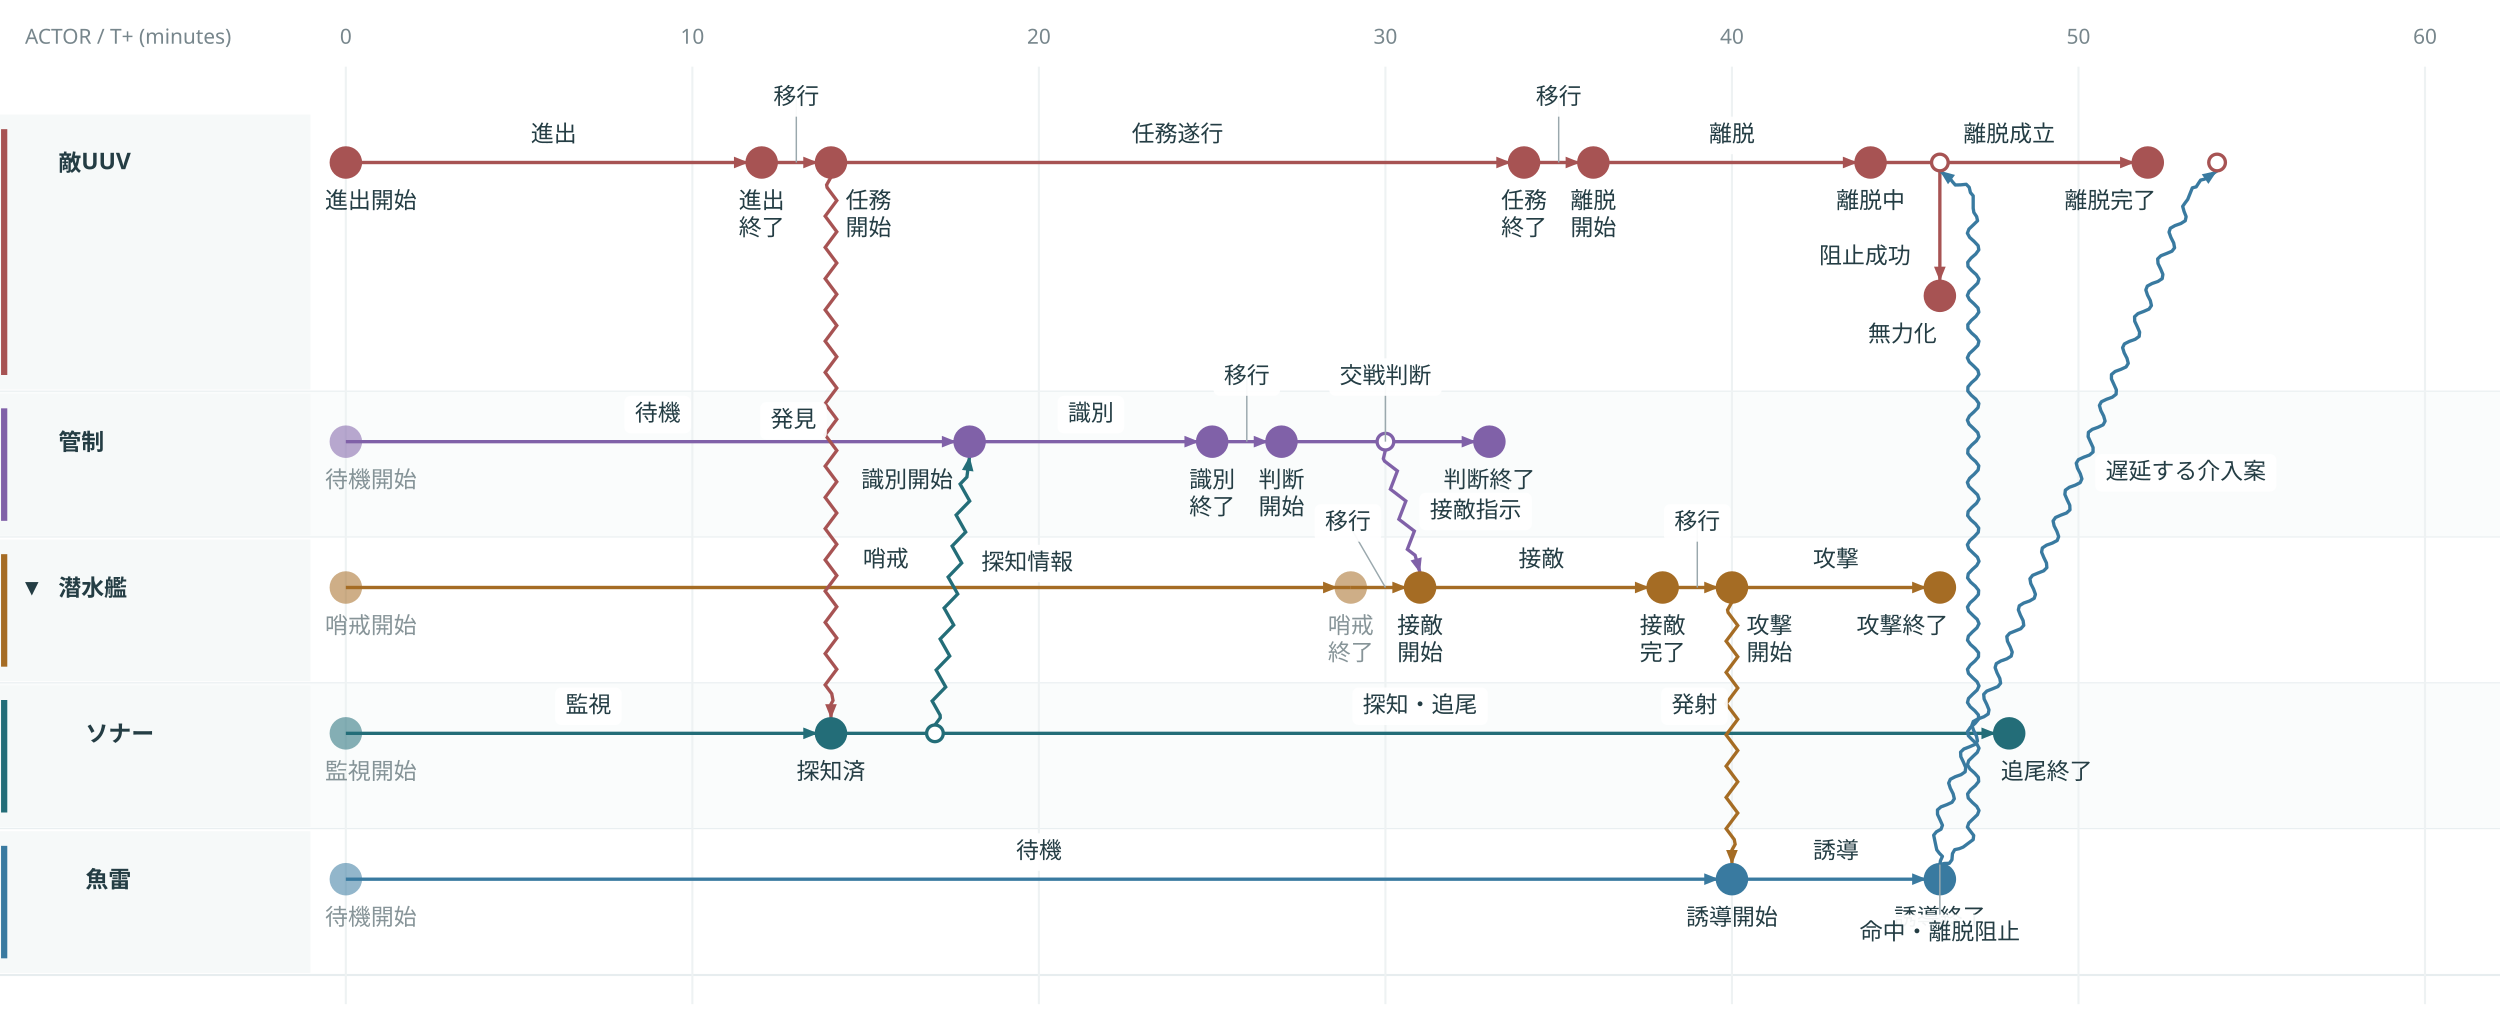
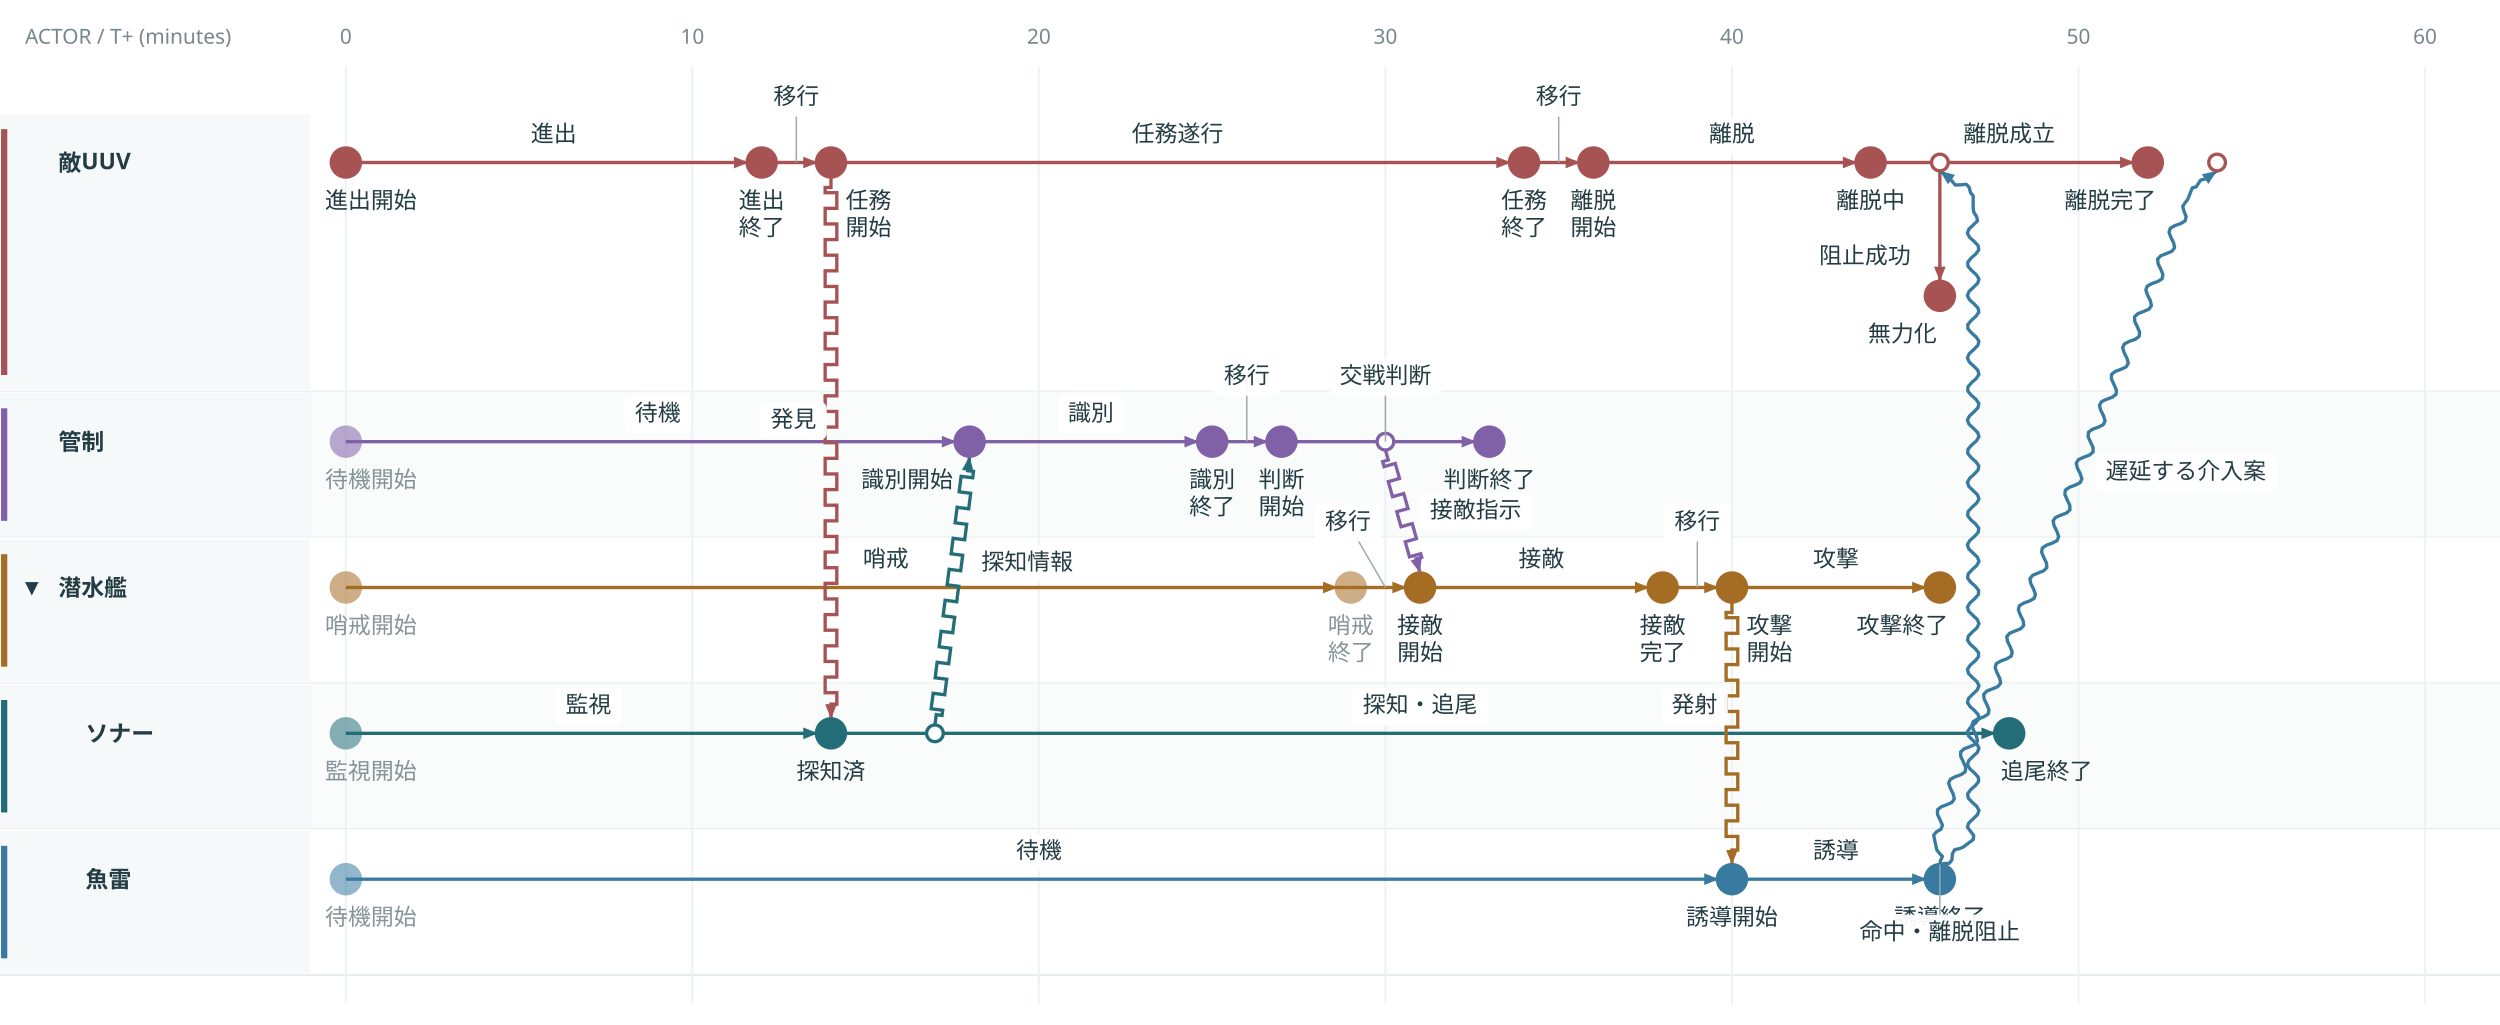
<svg xmlns="http://www.w3.org/2000/svg" width="1200" height="492" viewBox="0 0 1200 492" role="img" aria-label="Technology / Gap — 介入経路の検討" font-family="Segoe UI, Noto Sans JP, sans-serif" font-size="11" fill="#243d44" data-view="mission">
  <defs>
    <marker id="arrow" viewBox="0 0 10 10" refX="10" refY="5" markerWidth="7" markerHeight="7" orient="auto-start-reverse" markerUnits="userSpaceOnUse">
      <path d="M0,1 L10,5 L0,9 Z" fill="context-stroke" />
    </marker>
    <marker id="state-arrow" viewBox="0 0 10 10" refX="19" refY="5" markerWidth="7" markerHeight="7" orient="auto-start-reverse" markerUnits="userSpaceOnUse">
      <path d="M0,1 L10,5 L0,9 Z" fill="context-stroke" />
    </marker>
    <clipPath id="time-clip">
      <rect x="152" y="32" width="1048" height="492" />
    </clipPath>
  </defs>
  <rect width="100%" height="100%" fill="white" />
  <rect x="0" y="54" width="1200" height="134" fill="#ffffff" />
  <path d="M0,188 H1200" stroke="#e7edef" />
  <rect x="0" y="188" width="1200" height="70" fill="#fafcfc" />
  <path d="M0,258 H1200" stroke="#e7edef" />
  <rect x="0" y="258" width="1200" height="70" fill="#ffffff" />
  <path d="M0,328 H1200" stroke="#e7edef" />
  <rect x="0" y="328" width="1200" height="70" fill="#fafcfc" />
  <path d="M0,398 H1200" stroke="#e7edef" />
  <rect x="0" y="398" width="1200" height="70" fill="#ffffff" />
  <path d="M0,468 H1200" stroke="#e7edef" />
  <path d="M166,32 V482" stroke="#eef2f3" />
  <text x="166" y="21" text-anchor="middle" font-size="10" fill="#77868c">0</text>
  <path d="M332.333,32 V482" stroke="#eef2f3" />
  <text x="332.333" y="21" text-anchor="middle" font-size="10" fill="#77868c">10</text>
  <path d="M498.667,32 V482" stroke="#eef2f3" />
  <text x="498.667" y="21" text-anchor="middle" font-size="10" fill="#77868c">20</text>
  <path d="M665,32 V482" stroke="#eef2f3" />
  <text x="665" y="21" text-anchor="middle" font-size="10" fill="#77868c">30</text>
  <path d="M831.333,32 V482" stroke="#eef2f3" />
  <text x="831.333" y="21" text-anchor="middle" font-size="10" fill="#77868c">40</text>
  <path d="M997.667,32 V482" stroke="#eef2f3" />
  <text x="997.667" y="21" text-anchor="middle" font-size="10" fill="#77868c">50</text>
  <path d="M1164,32 V482" stroke="#eef2f3" />
  <text x="1164" y="21" text-anchor="middle" font-size="10" fill="#77868c">60</text>
  <text x="12" y="21" font-size="10" fill="#77868c">ACTOR / T+ (minutes)</text>
  <g clip-path="url(#time-clip)">
    <g class="edge task">
      <path class="line" data-polarity="positive" d="M166.00,78.00 L365.60,78.00" fill="none" stroke="#a75353" stroke-width="1.6" opacity="1" stroke-linejoin="round" marker-end="url(#state-arrow)" />
    </g>
    <g class="edge task">
      <path class="line" data-polarity="positive" d="M398.87,78.00 L731.53,78.00" fill="none" stroke="#a75353" stroke-width="1.6" opacity="1" stroke-linejoin="round" marker-end="url(#state-arrow)" />
    </g>
    <g class="edge task">
      <path class="line" data-polarity="positive" d="M764.80,78.00 L897.87,78.00" fill="none" stroke="#a75353" stroke-width="1.6" opacity="1" stroke-linejoin="round" marker-end="url(#state-arrow)" />
    </g>
    <g class="edge task">
      <path class="line" data-polarity="positive" d="M166.00,352.00 L398.87,352.00" fill="none" stroke="#236d78" stroke-width="1.6" opacity="1" stroke-linejoin="round" marker-end="url(#state-arrow)" />
    </g>
    <g class="edge task">
      <path class="line" data-polarity="positive" d="M398.87,352.00 L964.40,352.00" fill="none" stroke="#236d78" stroke-width="1.6" opacity="1" stroke-linejoin="round" marker-end="url(#state-arrow)" />
    </g>
    <g class="edge task">
      <path class="line" data-polarity="positive" d="M166.00,212.00 L465.40,212.00" fill="none" stroke="#8061a8" stroke-width="1.6" opacity="1" stroke-linejoin="round" marker-end="url(#state-arrow)" />
    </g>
    <g class="edge task">
      <path class="line" data-polarity="positive" d="M465.40,212.00 L581.83,212.00" fill="none" stroke="#8061a8" stroke-width="1.6" opacity="1" stroke-linejoin="round" marker-end="url(#state-arrow)" />
    </g>
    <g class="edge task">
      <path class="line" data-polarity="positive" d="M615.10,212.00 L714.90,212.00" fill="none" stroke="#8061a8" stroke-width="1.6" opacity="1" stroke-linejoin="round" marker-end="url(#state-arrow)" />
    </g>
    <g class="edge task">
      <path class="line" data-polarity="positive" d="M166.00,282.00 L648.37,282.00" fill="none" stroke="#a56c24" stroke-width="1.6" opacity="1" stroke-linejoin="round" marker-end="url(#state-arrow)" />
    </g>
    <g class="edge task">
      <path class="line" data-polarity="positive" d="M681.63,282.00 L798.07,282.00" fill="none" stroke="#a56c24" stroke-width="1.6" opacity="1" stroke-linejoin="round" marker-end="url(#state-arrow)" />
    </g>
    <g class="edge task">
      <path class="line" data-polarity="positive" d="M831.33,282.00 L931.13,282.00" fill="none" stroke="#a56c24" stroke-width="1.6" opacity="1" stroke-linejoin="round" marker-end="url(#state-arrow)" />
    </g>
    <g class="edge task">
      <path class="line" data-polarity="positive" d="M166.00,422.00 L831.33,422.00" fill="none" stroke="#397aa0" stroke-width="1.6" opacity="1" stroke-linejoin="round" marker-end="url(#state-arrow)" />
    </g>
    <g class="edge task">
      <path class="line" data-polarity="positive" d="M831.33,422.00 L931.13,422.00" fill="none" stroke="#397aa0" stroke-width="1.6" opacity="1" stroke-linejoin="round" marker-end="url(#state-arrow)" />
    </g>
    <g class="edge task">
      <path class="line" data-polarity="positive" d="M365.60,78.00 L398.87,78.00" fill="none" stroke="#a75353" stroke-width="1.6" opacity="1" stroke-linejoin="round" marker-end="url(#state-arrow)" />
    </g>
    <g class="edge task">
      <path class="line" data-polarity="positive" d="M731.53,78.00 L764.80,78.00" fill="none" stroke="#a75353" stroke-width="1.6" opacity="1" stroke-linejoin="round" marker-end="url(#state-arrow)" />
    </g>
    <g class="edge task">
      <path class="line" data-polarity="positive" d="M897.87,78.00 L1030.93,78.00" fill="none" stroke="#a75353" stroke-width="1.6" opacity="1" stroke-linejoin="round" marker-end="url(#state-arrow)" />
    </g>
    <g class="edge task">
      <path class="line" data-polarity="positive" d="M581.83,212.00 L615.10,212.00" fill="none" stroke="#8061a8" stroke-width="1.6" opacity="1" stroke-linejoin="round" marker-end="url(#state-arrow)" />
    </g>
    <g class="edge task">
      <path class="line" data-polarity="positive" d="M648.37,282.00 L681.63,282.00" fill="none" stroke="#a56c24" stroke-width="1.6" opacity="1" stroke-linejoin="round" marker-end="url(#state-arrow)" />
    </g>
    <g class="edge task">
      <path class="line" data-polarity="positive" d="M798.07,282.00 L831.33,282.00" fill="none" stroke="#a56c24" stroke-width="1.6" opacity="1" stroke-linejoin="round" marker-end="url(#state-arrow)" />
    </g>
    <g class="edge outcome">
      <path class="line" data-polarity="positive" d="M931.13,82.00 L931.13,135.00" fill="none" stroke="#a75353" stroke-width="1.6" opacity="1" stroke-linejoin="round" marker-end="url(#arrow)" />
    </g>
    <g class="edge causal">
      <defs>
        <marker id="causal-arrow-20" viewBox="0 0 10 10" refX="10" refY="5" markerWidth="7" markerHeight="7" orient="90" markerUnits="userSpaceOnUse">
          <path d="M0,1 L10,5 L0,9 Z" fill="#a75353" />
        </marker>
      </defs>
-       <path class="line" data-polarity="positive" d="M398.87,85.00 L398.87,85.00 L398.87,85.00 L396.77,88.75 L397.00,90.00 L398.87,92.50 L401.67,96.25 L398.87,100.00 L396.07,103.75 L398.87,107.50 L401.67,111.25 L398.87,115.00 L396.07,118.75 L398.87,122.50 L401.67,126.25 L398.87,130.00 L396.07,133.75 L398.87,137.50 L401.67,141.25 L398.87,145.00 L396.07,148.75 L398.87,152.50 L401.67,156.25 L398.87,160.00 L396.07,163.75 L398.87,167.50 L401.67,171.25 L398.87,175.00 L396.07,178.75 L398.87,182.50 L401.67,186.25 L398.87,190.00 L396.07,193.75 L398.87,197.50 L401.67,201.25 L398.87,205.00 L396.07,208.75 L398.87,212.50 L401.67,216.25 L398.87,220.00 L396.07,223.75 L398.87,227.50 L401.67,231.25 L398.87,235.00 L396.07,238.75 L398.87,242.50 L401.67,246.25 L398.87,250.00 L396.07,253.75 L398.87,257.50 L401.67,261.25 L398.87,265.00 L396.07,268.75 L398.87,272.50 L401.67,276.25 L398.87,280.00 L396.07,283.75 L398.87,287.50 L401.67,291.25 L398.87,295.00 L396.07,298.75 L398.87,302.50 L401.67,306.25 L398.87,310.00 L396.07,313.75 L398.87,317.50 L401.67,321.25 L398.87,325.00 L396.07,328.75 L398.87,332.50 L399.24,333.00 L399.85,336.25 L398.87,338.00 L398.87,340.00 L398.87,343.75 L398.87,345.00 L398.87,345.00" fill="none" stroke="#a75353" stroke-width="1.6" opacity="1" stroke-linejoin="miter" marker-end="url(#causal-arrow-20)" />
+       <path class="line" data-polarity="positive" d="M398.87,85.00 L398.87,90.00 L396.07,90.00 L396.07,92.50 L401.67,92.50 L401.67,100.00 L396.07,100.00 L396.07,107.50 L401.67,107.50 L401.67,115.00 L396.07,115.00 L396.07,122.50 L401.67,122.50 L401.67,130.00 L396.07,130.00 L396.07,137.50 L401.67,137.50 L401.67,145.00 L396.07,145.00 L396.07,152.50 L401.67,152.50 L401.67,160.00 L396.07,160.00 L396.07,167.50 L401.67,167.50 L401.67,175.00 L396.07,175.00 L396.07,182.50 L401.67,182.50 L401.67,190.00 L396.07,190.00 L396.07,197.50 L401.67,197.50 L401.67,205.00 L396.07,205.00 L396.07,212.50 L401.67,212.50 L401.67,220.00 L396.07,220.00 L396.07,227.50 L401.67,227.50 L401.67,235.00 L396.07,235.00 L396.07,242.50 L401.67,242.50 L401.67,250.00 L396.07,250.00 L396.07,257.50 L401.67,257.50 L401.67,265.00 L396.07,265.00 L396.07,272.50 L401.67,272.50 L401.67,280.00 L396.07,280.00 L396.07,287.50 L401.67,287.50 L401.67,295.00 L396.07,295.00 L396.07,302.50 L401.67,302.50 L401.67,310.00 L396.07,310.00 L396.07,317.50 L401.67,317.50 L401.67,325.00 L396.07,325.00 L396.07,332.50 L401.67,332.50 L401.67,338.00 L398.87,338.00 L398.87,345.00" fill="none" stroke="#a75353" stroke-width="1.6" opacity="1" stroke-linejoin="miter" marker-end="url(#causal-arrow-20)" />
    </g>
    <g class="edge causal">
      <defs>
        <marker id="causal-arrow-21" viewBox="0 0 10 10" refX="10" refY="5" markerWidth="7" markerHeight="7" orient="-82.653" markerUnits="userSpaceOnUse">
          <path d="M0,1 L10,5 L0,9 Z" fill="#236d78" />
        </marker>
      </defs>
-       <path class="line" data-polarity="positive" d="M448.77,348.00 L448.77,348.00 L448.77,348.00 L451.33,344.55 L451.26,343.28 L449.73,340.56 L447.43,336.48 L450.68,333.12 L453.94,329.76 L451.64,325.68 L449.35,321.61 L452.60,318.25 L455.86,314.89 L453.56,310.81 L451.26,306.73 L454.52,303.37 L457.78,300.01 L455.48,295.93 L453.18,291.85 L456.44,288.49 L459.70,285.13 L457.40,281.05 L455.10,276.98 L458.36,273.62 L461.61,270.25 L459.32,266.18 L457.02,262.10 L460.28,258.74 L463.53,255.38 L461.24,251.30 L458.94,247.22 L462.19,243.86 L465.45,240.50 L463.15,236.42 L460.86,232.35 L462.43,230.72 L464.11,228.99 L464.50,225.94 L464.59,225.27 L465.07,221.55 L465.40,219.00 L465.40,219.00" fill="none" stroke="#236d78" stroke-width="1.6" opacity="1" stroke-linejoin="miter" marker-end="url(#causal-arrow-21)" />
+       <path class="line" data-polarity="positive" d="M448.77,348.00 L449.41,343.04 L452.18,343.40 L452.50,340.92 L446.95,340.20 L447.91,332.77 L453.46,333.48 L454.42,326.04 L448.87,325.33 L449.83,317.89 L455.38,318.60 L456.34,311.17 L450.79,310.45 L451.74,303.01 L457.30,303.73 L458.26,296.29 L452.70,295.57 L453.66,288.13 L459.22,288.85 L460.18,281.41 L454.62,280.70 L455.58,273.26 L461.13,273.97 L462.09,266.54 L456.54,265.82 L457.50,258.38 L463.05,259.10 L464.01,251.66 L458.46,250.94 L459.42,243.50 L464.97,244.22 L465.93,236.78 L460.38,236.07 L461.34,228.63 L466.89,229.34 L467.28,226.30 L464.50,225.94 L465.40,219.00" fill="none" stroke="#236d78" stroke-width="1.6" opacity="1" stroke-linejoin="miter" marker-end="url(#causal-arrow-21)" />
    </g>
    <g class="edge causal">
      <defs>
        <marker id="causal-arrow-22" viewBox="0 0 10 10" refX="10" refY="5" markerWidth="7" markerHeight="7" orient="74.256" markerUnits="userSpaceOnUse">
          <path d="M0,1 L10,5 L0,9 Z" fill="#8061a8" />
        </marker>
      </defs>
-       <path class="line" data-polarity="positive" d="M665.00,216.00 L665.00,216.00 L665.00,216.00 L664.00,220.18 L664.56,221.32 L667.04,223.22 L670.75,226.07 L669.07,230.44 L667.39,234.81 L671.11,237.66 L674.82,240.51 L673.14,244.87 L671.46,249.24 L675.18,252.09 L678.89,254.94 L677.21,259.31 L675.53,263.68 L676.08,264.10 L679.25,266.53 L679.73,268.26 L680.26,270.14 L681.28,273.75 L681.63,275.00 L681.63,275.00" fill="none" stroke="#8061a8" stroke-width="1.6" opacity="1" stroke-linejoin="miter" marker-end="url(#causal-arrow-22)" />
+       <path class="line" data-polarity="positive" d="M665.00,216.00 L666.36,220.81 L663.66,221.57 L664.34,223.98 L669.73,222.46 L671.77,229.68 L666.38,231.20 L668.41,238.42 L673.80,236.90 L675.84,244.11 L670.45,245.63 L672.48,252.85 L677.87,251.33 L679.91,258.55 L674.52,260.07 L676.55,267.29 L681.94,265.77 L682.43,267.50 L679.73,268.26 L681.63,275.00" fill="none" stroke="#8061a8" stroke-width="1.6" opacity="1" stroke-linejoin="miter" marker-end="url(#causal-arrow-22)" />
    </g>
    <g class="edge causal">
      <defs>
        <marker id="causal-arrow-23" viewBox="0 0 10 10" refX="10" refY="5" markerWidth="7" markerHeight="7" orient="90" markerUnits="userSpaceOnUse">
          <path d="M0,1 L10,5 L0,9 Z" fill="#a56c24" />
        </marker>
      </defs>
-       <path class="line" data-polarity="positive" d="M831.33,289.00 L831.33,289.00 L831.33,289.00 L829.23,292.75 L829.47,294.00 L831.33,296.50 L834.13,300.25 L831.33,304.00 L828.53,307.75 L831.33,311.50 L834.13,315.25 L831.33,319.00 L828.53,322.75 L831.33,326.50 L834.13,330.25 L831.33,334.00 L828.53,337.75 L831.33,341.50 L834.13,345.25 L831.33,349.00 L828.53,352.75 L831.33,356.50 L834.13,360.25 L831.33,364.00 L828.53,367.75 L831.33,371.50 L834.13,375.25 L831.33,379.00 L828.53,382.75 L831.33,386.50 L834.13,390.25 L831.33,394.00 L828.53,397.75 L831.33,401.50 L832.45,403.00 L832.87,405.25 L831.33,408.00 L831.33,409.00 L831.33,412.75 L831.33,415.00 L831.33,415.00" fill="none" stroke="#a56c24" stroke-width="1.6" opacity="1" stroke-linejoin="miter" marker-end="url(#causal-arrow-23)" />
+       <path class="line" data-polarity="positive" d="M831.33,289.00 L831.33,294.00 L828.53,294.00 L828.53,296.50 L834.13,296.50 L834.13,304.00 L828.53,304.00 L828.53,311.50 L834.13,311.50 L834.13,319.00 L828.53,319.00 L828.53,326.50 L834.13,326.50 L834.13,334.00 L828.53,334.00 L828.53,341.50 L834.13,341.50 L834.13,349.00 L828.53,349.00 L828.53,356.50 L834.13,356.50 L834.13,364.00 L828.53,364.00 L828.53,371.50 L834.13,371.50 L834.13,379.00 L828.53,379.00 L828.53,386.50 L834.13,386.50 L834.13,394.00 L828.53,394.00 L828.53,401.50 L834.13,401.50 L834.13,408.00 L831.33,408.00 L831.33,415.00" fill="none" stroke="#a56c24" stroke-width="1.6" opacity="1" stroke-linejoin="miter" marker-end="url(#causal-arrow-23)" />
    </g>
    <g class="edge causal">
      <defs>
        <marker id="causal-arrow-24" viewBox="0 0 10 10" refX="10" refY="5" markerWidth="7" markerHeight="7" orient="-143.13" markerUnits="userSpaceOnUse">
          <path d="M0,1 L10,5 L0,9 Z" fill="#397aa0" />
        </marker>
      </defs>
      <path class="line" data-polarity="negative" d="M931.13,415.00 L931.13,415.00 L933.23,414.47 L935.67,414.38 L936.92,412.72 L937.18,409.73 L938.26,407.84 L940.41,407.37 L942.33,406.60 L943.93,405.40 L945.53,404.20 L947.13,403.00 L947.13,403.00 L947.13,403.00 L947.13,403.00 L947.37,401.01 L945.83,399.01 L944.35,397.02 L945.03,395.03 L947.10,393.03 L949.18,391.04 L949.92,389.05 L948.83,387.05 L946.62,385.06 L944.75,383.06 L944.45,381.07 L945.91,379.08 L948.18,377.08 L949.76,375.09 L949.61,373.10 L947.83,371.10 L945.59,369.11 L944.37,367.12 L944.96,365.12 L946.98,363.13 L949.10,361.14 L949.93,359.14 L948.92,357.15 L946.73,355.15 L944.81,353.16 L944.42,351.17 L945.81,349.17 L948.08,347.18 L949.72,345.19 L949.66,343.19 L947.94,341.20 L945.69,339.21 L944.39,337.21 L944.89,335.22 L946.87,333.23 L949.02,331.23 L949.93,329.24 L949.00,327.25 L946.84,325.25 L944.87,323.26 L944.39,321.26 L945.71,319.27 L947.97,317.28 L949.67,315.28 L949.71,313.29 L948.05,311.30 L945.79,309.30 L944.41,307.31 L944.82,305.32 L946.76,303.32 L948.94,301.33 L949.93,299.34 L949.09,297.34 L946.96,295.35 L944.94,293.35 L944.37,291.36 L945.62,289.37 L947.86,287.37 L949.63,285.38 L949.75,283.39 L948.16,281.39 L945.89,279.40 L944.44,277.41 L944.76,275.41 L946.64,273.42 L948.85,271.43 L949.93,269.43 L949.17,267.44 L947.07,265.45 L945.01,263.45 L944.35,261.46 L945.52,259.46 L947.75,257.47 L949.57,255.48 L949.79,253.48 L948.26,251.49 L945.99,249.50 L944.47,247.50 L944.70,245.51 L946.53,243.52 L948.76,241.52 L949.91,239.53 L949.24,237.54 L947.18,235.54 L945.09,233.55 L944.34,231.55 L945.43,229.56 L947.64,227.57 L949.51,225.57 L949.82,223.58 L948.36,221.59 L946.10,219.59 L944.51,217.60 L944.65,215.61 L946.42,213.61 L948.66,211.62 L949.90,209.63 L949.31,207.63 L947.30,205.64 L945.17,203.65 L944.34,201.65 L945.34,199.66 L947.53,197.66 L949.45,195.67 L949.85,193.68 L948.47,191.68 L946.20,189.69 L944.55,187.70 L944.60,185.70 L946.31,183.71 L948.57,181.72 L949.88,179.72 L949.38,177.73 L947.41,175.74 L945.25,173.74 L944.33,171.75 L945.26,169.75 L947.41,167.76 L949.39,165.77 L949.88,163.77 L948.56,161.78 L946.31,159.79 L944.60,157.79 L944.55,155.80 L946.21,153.81 L948.47,151.81 L949.85,149.82 L949.45,147.83 L947.52,145.83 L945.34,143.84 L944.34,141.85 L945.17,139.85 L947.30,137.86 L949.32,135.86 L949.90,133.87 L948.66,131.88 L946.42,129.88 L944.65,127.89 L944.51,125.90 L946.10,123.90 L948.37,121.91 L949.83,119.92 L949.51,117.92 L947.63,115.93 L945.43,113.94 L944.34,111.94 L945.09,109.95 L947.19,107.95 L949.23,105.96 L948.78,103.97 L947.45,101.97 L947.13,99.98 L947.13,97.99 L947.13,95.99 L947.13,94.00 L947.13,94.00 L947.13,94.00 L947.13,94.00 L945.81,92.44 L945.21,89.90 L943.79,88.46 L941.08,88.73 L938.54,88.79 L937.20,87.25 L935.93,85.60 L934.33,84.40 L932.73,83.20 L931.13,82.00 L931.13,82.00" fill="none" stroke="#397aa0" stroke-width="1.6" opacity="1" stroke-linejoin="round" marker-end="url(#causal-arrow-24)" />
    </g>
    <g class="edge causal">
      <defs>
        <marker id="causal-arrow-25" viewBox="0 0 10 10" refX="10" refY="5" markerWidth="7" markerHeight="7" orient="-34.528" markerUnits="userSpaceOnUse">
          <path d="M0,1 L10,5 L0,9 Z" fill="#397aa0" />
        </marker>
      </defs>
      <path class="line" data-polarity="negative" d="M931.13,415.00 L931.13,415.00 L931.44,413.09 L932.36,411.06 L930.87,409.53 L929.66,407.94 L929.27,406.18 L928.90,404.42 L928.53,402.65 L928.16,400.89 L928.16,400.89 L928.16,400.89 L928.16,400.89 L929.47,399.27 L931.69,398.01 L932.38,396.14 L931.23,393.54 L930.01,390.90 L929.99,388.75 L931.69,387.28 L934.46,386.25 L936.97,385.11 L938.07,383.40 L937.51,381.03 L936.15,378.34 L935.36,375.88 L936.15,374.06 L938.49,372.84 L941.32,371.83 L943.27,370.47 L943.55,368.43 L942.46,365.85 L941.19,363.20 L941.08,361.01 L942.67,359.50 L945.41,358.45 L947.98,357.33 L949.18,355.67 L948.71,353.34 L947.36,350.65 L946.50,348.16 L947.18,346.29 L949.45,345.05 L952.29,344.04 L954.33,342.71 L954.71,340.72 L953.68,338.16 L952.38,335.50 L952.17,333.27 L953.66,331.72 L956.36,330.65 L958.98,329.56 L960.29,327.94 L959.91,325.64 L958.58,322.96 L957.65,320.45 L958.22,318.53 L960.41,317.26 L963.25,316.25 L965.38,314.95 L965.87,313.01 L964.90,310.47 L963.58,307.80 L963.26,305.53 L964.65,303.94 L967.31,302.86 L969.98,301.78 L971.39,300.20 L971.11,297.94 L969.80,295.27 L968.80,292.73 L969.27,290.77 L971.37,289.47 L974.21,288.46 L976.42,287.19 L977.02,285.29 L976.11,282.78 L974.77,280.10 L974.37,277.80 L975.65,276.16 L978.26,275.06 L980.97,274.00 L982.49,272.46 L982.30,270.24 L981.02,267.58 L979.96,265.02 L980.32,263.02 L982.33,261.68 L985.17,260.66 L987.45,259.43 L988.17,257.57 L987.33,255.09 L985.98,252.41 L985.48,250.06 L986.65,248.39 L989.21,247.26 L991.96,246.22 L993.58,244.72 L993.49,242.54 L992.24,239.90 L991.13,237.31 L991.38,235.26 L993.30,233.89 L996.13,232.87 L998.48,231.67 L999.31,229.85 L998.54,227.40 L997.18,224.71 L996.60,222.33 L997.66,220.61 L1000.16,219.47 L1002.94,218.43 L1004.66,216.98 L1004.67,214.84 L1003.46,212.21 L1002.30,209.60 L1002.44,207.51 L1004.27,206.10 L1007.08,205.08 L1009.51,203.90 L1010.44,202.13 L1009.76,199.71 L1008.39,197.02 L1007.72,194.61 L1008.67,192.84 L1011.11,191.67 L1013.91,190.65 L1015.73,189.23 L1015.85,187.13 L1014.68,184.52 L1013.48,181.89 L1013.51,179.76 L1015.25,178.31 L1018.03,177.28 L1020.52,176.13 L1021.57,174.40 L1020.97,172.02 L1019.60,169.33 L1018.85,166.88 L1019.70,165.08 L1022.06,163.88 L1024.89,162.86 L1026.80,161.48 L1027.02,159.42 L1025.90,156.83 L1024.66,154.19 L1024.59,152.02 L1026.23,150.53 L1028.98,149.48 L1031.53,148.36 L1032.68,146.67 L1032.17,144.32 L1030.81,141.64 L1029.99,139.16 L1030.72,137.31 L1033.02,136.08 L1035.86,135.07 L1037.86,133.73 L1038.19,131.71 L1037.12,129.14 L1035.85,126.49 L1035.68,124.28 L1037.22,122.75 L1039.94,121.69 L1042.54,120.58 L1043.80,118.94 L1043.37,116.63 L1042.03,113.95 L1041.13,111.44 L1041.76,109.55 L1043.98,108.29 L1046.82,107.28 L1048.91,105.97 L1049.35,104.00 L1048.34,101.45 L1047.68,99.05 L1048.86,97.37 L1050.10,95.72 L1050.84,93.87 L1051.58,92.02 L1052.32,90.17 L1052.32,90.17 L1052.32,90.17 L1052.32,90.17 L1054.17,89.69 L1055.23,88.04 L1056.31,86.44 L1058.19,85.99 L1059.74,85.07 L1061.23,84.04 L1062.71,83.02 L1064.20,82.00 L1064.20,82.00" fill="none" stroke="#397aa0" stroke-width="1.6" opacity="1" stroke-linejoin="round" marker-end="url(#causal-arrow-25)" />
    </g>
    <g class="junction" data-time="46">
      <circle cx="931.133" cy="78" r="4" fill="white" stroke="#a75353" stroke-width="1.6" />
    </g>
    <g class="junction" data-time="17">
      <circle cx="448.767" cy="352" r="4" fill="white" stroke="#236d78" stroke-width="1.6" />
    </g>
    <g class="junction" data-time="30">
      <circle cx="665" cy="212" r="4" fill="white" stroke="#8061a8" stroke-width="1.6" />
    </g>
    <g class="junction" data-time="54">
      <circle cx="1064.2" cy="78" r="4" fill="white" stroke="#a75353" stroke-width="1.6" />
    </g>
    <g class="state" opacity="1">
      <circle class="body" cx="166" cy="78" r="7" fill="#a75353" stroke="#a75353" stroke-width="1.6" />
      <text x="178" y="100" text-anchor="middle" font-size="11">進出開始</text>
    </g>
    <g class="state" opacity="1">
      <circle class="body" cx="365.6" cy="78" r="7" fill="#a75353" stroke="#a75353" stroke-width="1.6" />
      <text x="365.6" y="100" text-anchor="middle" font-size="11">進出</text>
      <text x="365.6" y="113" text-anchor="middle" font-size="11">終了</text>
    </g>
    <g class="state" opacity="1">
      <circle class="body" cx="398.867" cy="78" r="7" fill="#a75353" stroke="#a75353" stroke-width="1.6" />
      <text x="416.867" y="100" text-anchor="middle" font-size="11">任務</text>
      <text x="416.867" y="113" text-anchor="middle" font-size="11">開始</text>
    </g>
    <g class="state" opacity="1">
      <circle class="body" cx="731.533" cy="78" r="7" fill="#a75353" stroke="#a75353" stroke-width="1.6" />
      <text x="731.533" y="100" text-anchor="middle" font-size="11">任務</text>
      <text x="731.533" y="113" text-anchor="middle" font-size="11">終了</text>
    </g>
    <g class="state" opacity="1">
      <circle class="body" cx="764.8" cy="78" r="7" fill="#a75353" stroke="#a75353" stroke-width="1.6" />
      <text x="764.8" y="100" text-anchor="middle" font-size="11">離脱</text>
      <text x="764.8" y="113" text-anchor="middle" font-size="11">開始</text>
    </g>
    <g class="state" opacity="1">
      <circle class="body" cx="897.867" cy="78" r="7" fill="#a75353" stroke="#a75353" stroke-width="1.6" />
      <text x="897.867" y="100" text-anchor="middle" font-size="11">離脱中</text>
    </g>
    <g class="state" opacity="1">
      <circle class="body" cx="931.133" cy="142" r="7" fill="#a75353" stroke="#a75353" stroke-width="1.6" />
      <text x="913.133" y="164" text-anchor="middle" font-size="11">無力化</text>
    </g>
    <g class="state" opacity="1">
      <circle class="body" cx="1030.933" cy="78" r="7" fill="#a75353" stroke="#a75353" stroke-width="1.6" />
      <text x="1012.933" y="100" text-anchor="middle" font-size="11">離脱完了</text>
    </g>
    <g class="state" opacity="0.55">
      <circle class="body" cx="166" cy="212" r="7" fill="#8061a8" stroke="#8061a8" stroke-width="1.6" />
      <text x="178" y="234" text-anchor="middle" font-size="11">待機開始</text>
    </g>
    <g class="state" opacity="1">
      <circle class="body" cx="465.4" cy="212" r="7" fill="#8061a8" stroke="#8061a8" stroke-width="1.6" />
      <text x="435.4" y="234" text-anchor="middle" font-size="11">識別開始</text>
    </g>
    <g class="state" opacity="1">
      <circle class="body" cx="581.833" cy="212" r="7" fill="#8061a8" stroke="#8061a8" stroke-width="1.6" />
      <text x="581.833" y="234" text-anchor="middle" font-size="11">識別</text>
      <text x="581.833" y="247" text-anchor="middle" font-size="11">終了</text>
    </g>
    <g class="state" opacity="1">
      <circle class="body" cx="615.1" cy="212" r="7" fill="#8061a8" stroke="#8061a8" stroke-width="1.6" />
      <text x="615.1" y="234" text-anchor="middle" font-size="11">判断</text>
      <text x="615.1" y="247" text-anchor="middle" font-size="11">開始</text>
    </g>
    <g class="state" opacity="1">
      <circle class="body" cx="714.9" cy="212" r="7" fill="#8061a8" stroke="#8061a8" stroke-width="1.6" />
      <text x="714.9" y="234" text-anchor="middle" font-size="11">判断終了</text>
    </g>
    <g class="state" opacity="0.55">
      <circle class="body" cx="166" cy="282" r="7" fill="#a56c24" stroke="#a56c24" stroke-width="1.6" />
      <text x="178" y="304" text-anchor="middle" font-size="11">哨戒開始</text>
    </g>
    <g class="state" opacity="0.55">
      <circle class="body" cx="648.367" cy="282" r="7" fill="#a56c24" stroke="#a56c24" stroke-width="1.6" />
      <text x="648.367" y="304" text-anchor="middle" font-size="11">哨戒</text>
      <text x="648.367" y="317" text-anchor="middle" font-size="11">終了</text>
    </g>
    <g class="state" opacity="1">
      <circle class="body" cx="681.633" cy="282" r="7" fill="#a56c24" stroke="#a56c24" stroke-width="1.6" />
      <text x="681.633" y="304" text-anchor="middle" font-size="11">接敵</text>
      <text x="681.633" y="317" text-anchor="middle" font-size="11">開始</text>
    </g>
    <g class="state" opacity="1">
      <circle class="body" cx="798.067" cy="282" r="7" fill="#a56c24" stroke="#a56c24" stroke-width="1.6" />
      <text x="798.067" y="304" text-anchor="middle" font-size="11">接敵</text>
      <text x="798.067" y="317" text-anchor="middle" font-size="11">完了</text>
    </g>
    <g class="state" opacity="1">
      <circle class="body" cx="831.333" cy="282" r="7" fill="#a56c24" stroke="#a56c24" stroke-width="1.6" />
      <text x="849.333" y="304" text-anchor="middle" font-size="11">攻撃</text>
      <text x="849.333" y="317" text-anchor="middle" font-size="11">開始</text>
    </g>
    <g class="state" opacity="1">
      <circle class="body" cx="931.133" cy="282" r="7" fill="#a56c24" stroke="#a56c24" stroke-width="1.6" />
      <text x="913.133" y="304" text-anchor="middle" font-size="11">攻撃終了</text>
    </g>
    <g class="state" opacity="0.55">
      <circle class="body" cx="166" cy="352" r="7" fill="#236d78" stroke="#236d78" stroke-width="1.6" />
      <text x="178" y="374" text-anchor="middle" font-size="11">監視開始</text>
    </g>
    <g class="state" opacity="1">
      <circle class="body" cx="398.867" cy="352" r="7" fill="#236d78" stroke="#236d78" stroke-width="1.6" />
      <text x="398.867" y="374" text-anchor="middle" font-size="11">探知済</text>
    </g>
    <g class="state" opacity="1">
      <circle class="body" cx="964.4" cy="352" r="7" fill="#236d78" stroke="#236d78" stroke-width="1.6" />
      <text x="982.4" y="374" text-anchor="middle" font-size="11">追尾終了</text>
    </g>
    <g class="state" opacity="0.55">
      <circle class="body" cx="166" cy="422" r="7" fill="#397aa0" stroke="#397aa0" stroke-width="1.6" />
      <text x="178" y="444" text-anchor="middle" font-size="11">待機開始</text>
    </g>
    <g class="state" opacity="1">
      <circle class="body" cx="831.333" cy="422" r="7" fill="#397aa0" stroke="#397aa0" stroke-width="1.6" />
      <text x="831.333" y="444" text-anchor="middle" font-size="11">誘導開始</text>
    </g>
    <g class="state" opacity="1">
      <circle class="body" cx="931.133" cy="422" r="7" fill="#397aa0" stroke="#397aa0" stroke-width="1.6" />
      <text x="931.133" y="444" text-anchor="middle" font-size="11">誘導終了</text>
    </g>
    <g class="edge-label">
      <rect x="249.8" y="56" width="32" height="18" rx="3" fill="white" fill-opacity=".94" />
      <text x="265.8" y="68" text-anchor="middle">進出</text>
    </g>
    <g class="edge-label">
      <rect x="538.2" y="56" width="54" height="18" rx="3" fill="white" fill-opacity=".94" />
      <text x="565.2" y="68" text-anchor="middle">任務遂行</text>
    </g>
    <g class="edge-label">
      <rect x="815.333" y="56" width="32" height="18" rx="3" fill="white" fill-opacity=".94" />
      <text x="831.333" y="68" text-anchor="middle">離脱</text>
    </g>
    <g class="edge-label">
      <rect x="266.433" y="330" width="32" height="18" rx="3" fill="white" fill-opacity=".94" />
      <text x="282.433" y="342" text-anchor="middle">監視</text>
    </g>
    <g class="edge-label">
      <rect x="649.133" y="330" width="65" height="18" rx="3" fill="white" fill-opacity=".94" />
      <text x="681.633" y="342" text-anchor="middle">探知・追尾</text>
    </g>
    <g class="edge-label">
      <rect x="299.7" y="190" width="32" height="18" rx="3" fill="white" fill-opacity=".94" />
      <text x="315.7" y="202" text-anchor="middle">待機</text>
    </g>
    <g class="edge-label">
      <rect x="507.617" y="190" width="32" height="18" rx="3" fill="white" fill-opacity=".94" />
      <text x="523.617" y="202" text-anchor="middle">識別</text>
    </g>
    <g class="edge-label">
      <path class="label-leader" d="M665,212 L665,181" stroke="#9aa8ad" stroke-width="0.7" fill="none" />
      <rect x="638" y="172" width="54" height="18" rx="3" fill="white" fill-opacity=".94" />
      <text x="665" y="184" text-anchor="middle">交戦判断</text>
    </g>
    <g class="edge-label">
      <rect x="409.183" y="260" width="32" height="18" rx="3" fill="white" fill-opacity=".94" />
      <text x="425.183" y="272" text-anchor="middle">哨戒</text>
    </g>
    <g class="edge-label">
      <rect x="723.85" y="260" width="32" height="18" rx="3" fill="white" fill-opacity=".94" />
      <text x="739.85" y="272" text-anchor="middle">接敵</text>
    </g>
    <g class="edge-label">
      <rect x="865.233" y="260" width="32" height="18" rx="3" fill="white" fill-opacity=".94" />
      <text x="881.233" y="272" text-anchor="middle">攻撃</text>
    </g>
    <g class="edge-label">
      <rect x="482.667" y="400" width="32" height="18" rx="3" fill="white" fill-opacity=".94" />
      <text x="498.667" y="412" text-anchor="middle">待機</text>
    </g>
    <g class="edge-label">
      <rect x="865.233" y="400" width="32" height="18" rx="3" fill="white" fill-opacity=".94" />
      <text x="881.233" y="412" text-anchor="middle">誘導</text>
    </g>
    <g class="edge-label">
      <path class="label-leader" d="M382.233,78 L382.233,47" stroke="#9aa8ad" stroke-width="0.7" fill="none" />
      <rect x="366.233" y="38" width="32" height="18" rx="3" fill="white" fill-opacity=".94" />
      <text x="382.233" y="50" text-anchor="middle">移行</text>
    </g>
    <g class="edge-label">
      <path class="label-leader" d="M748.167,78 L748.167,47" stroke="#9aa8ad" stroke-width="0.7" fill="none" />
      <rect x="732.167" y="38" width="32" height="18" rx="3" fill="white" fill-opacity=".94" />
      <text x="748.167" y="50" text-anchor="middle">移行</text>
    </g>
    <g class="edge-label">
      <rect x="937.4" y="56" width="54" height="18" rx="3" fill="white" fill-opacity=".94" />
      <text x="964.4" y="68" text-anchor="middle">離脱成立</text>
    </g>
    <g class="edge-label">
      <path class="label-leader" d="M598.467,212 L598.467,181" stroke="#9aa8ad" stroke-width="0.7" fill="none" />
      <rect x="582.467" y="172" width="32" height="18" rx="3" fill="white" fill-opacity=".94" />
      <text x="598.467" y="184" text-anchor="middle">移行</text>
    </g>
    <g class="edge-label">
      <path class="label-leader" d="M665,282 L647,251" stroke="#9aa8ad" stroke-width="0.7" fill="none" />
      <rect x="631" y="242" width="32" height="18" rx="3" fill="white" fill-opacity=".94" />
      <text x="647" y="254" text-anchor="middle">移行</text>
    </g>
    <g class="edge-label">
      <path class="label-leader" d="M814.7,282 L814.7,251" stroke="#9aa8ad" stroke-width="0.7" fill="none" />
      <rect x="798.7" y="242" width="32" height="18" rx="3" fill="white" fill-opacity=".94" />
      <text x="814.7" y="254" text-anchor="middle">移行</text>
    </g>
    <g class="edge-label">
      <rect x="868.133" y="114.5" width="54" height="18" rx="3" fill="white" fill-opacity=".94" />
      <text x="895.133" y="126.5" text-anchor="middle">阻止成功</text>
    </g>
    <g class="edge-label">
      <rect x="364.867" y="193" width="32" height="18" rx="3" fill="white" fill-opacity=".94" />
      <text x="380.867" y="205" text-anchor="middle">発見</text>
    </g>
    <g class="edge-label">
      <rect x="466.083" y="261.5" width="54" height="18" rx="3" fill="white" fill-opacity=".94" />
      <text x="493.083" y="273.5" text-anchor="middle">探知情報</text>
    </g>
    <g class="edge-label">
      <rect x="681.317" y="236.5" width="54" height="18" rx="3" fill="white" fill-opacity=".94" />
      <text x="708.317" y="248.5" text-anchor="middle">接敵指示</text>
    </g>
    <g class="edge-label">
      <rect x="797.333" y="330" width="32" height="18" rx="3" fill="white" fill-opacity=".94" />
      <text x="813.333" y="342" text-anchor="middle">発射</text>
    </g>
    <g class="edge-label">
      <path class="label-leader" d="M931.133,415 L931.133,448" stroke="#9aa8ad" stroke-width="0.7" fill="none" />
      <rect x="887.633" y="439" width="87" height="18" rx="3" fill="white" fill-opacity=".94" />
      <text x="931.133" y="451" text-anchor="middle">命中・離脱阻止</text>
    </g>
    <g class="edge-label">
      <rect x="1005.667" y="217.941" width="87" height="18" rx="3" fill="white" fill-opacity=".94" />
      <text x="1049.167" y="229.941" text-anchor="middle">遅延する介入案</text>
    </g>
  </g>
  <g class="actor">
    <rect x="0" y="55" width="149" height="132" fill="#f6f9f9" />
    <path d="M2,62 V180" stroke="#a75353" stroke-width="3" />
    <text x="28" y="82" font-weight="600" font-size="11">敵UUV</text>
  </g>
  <g class="actor">
    <rect x="0" y="189" width="149" height="68" fill="#f6f9f9" />
    <path d="M2,196 V250" stroke="#8061a8" stroke-width="3" />
    <text x="28" y="216" font-weight="600" font-size="11">管制</text>
  </g>
  <g class="actor">
    <rect x="0" y="259" width="149" height="68" fill="#f6f9f9" />
    <path d="M2,266 V320" stroke="#a56c24" stroke-width="3" />
    <text class="collapse-toggle" data-collapse="uuv" x="12" y="286" font-size="13">▾</text>
    <text x="28" y="286" font-weight="600" font-size="11">潜水艦</text>
  </g>
  <g class="actor">
    <rect x="0" y="329" width="149" height="68" fill="#f6f9f9" />
    <path d="M2,336 V390" stroke="#236d78" stroke-width="3" />
    <text x="41" y="356" font-weight="600" font-size="11">ソナー</text>
  </g>
  <g class="actor">
    <rect x="0" y="399" width="149" height="68" fill="#f6f9f9" />
    <path d="M2,406 V460" stroke="#397aa0" stroke-width="3" />
    <text x="41" y="426" font-weight="600" font-size="11">魚雷</text>
  </g>
</svg>
